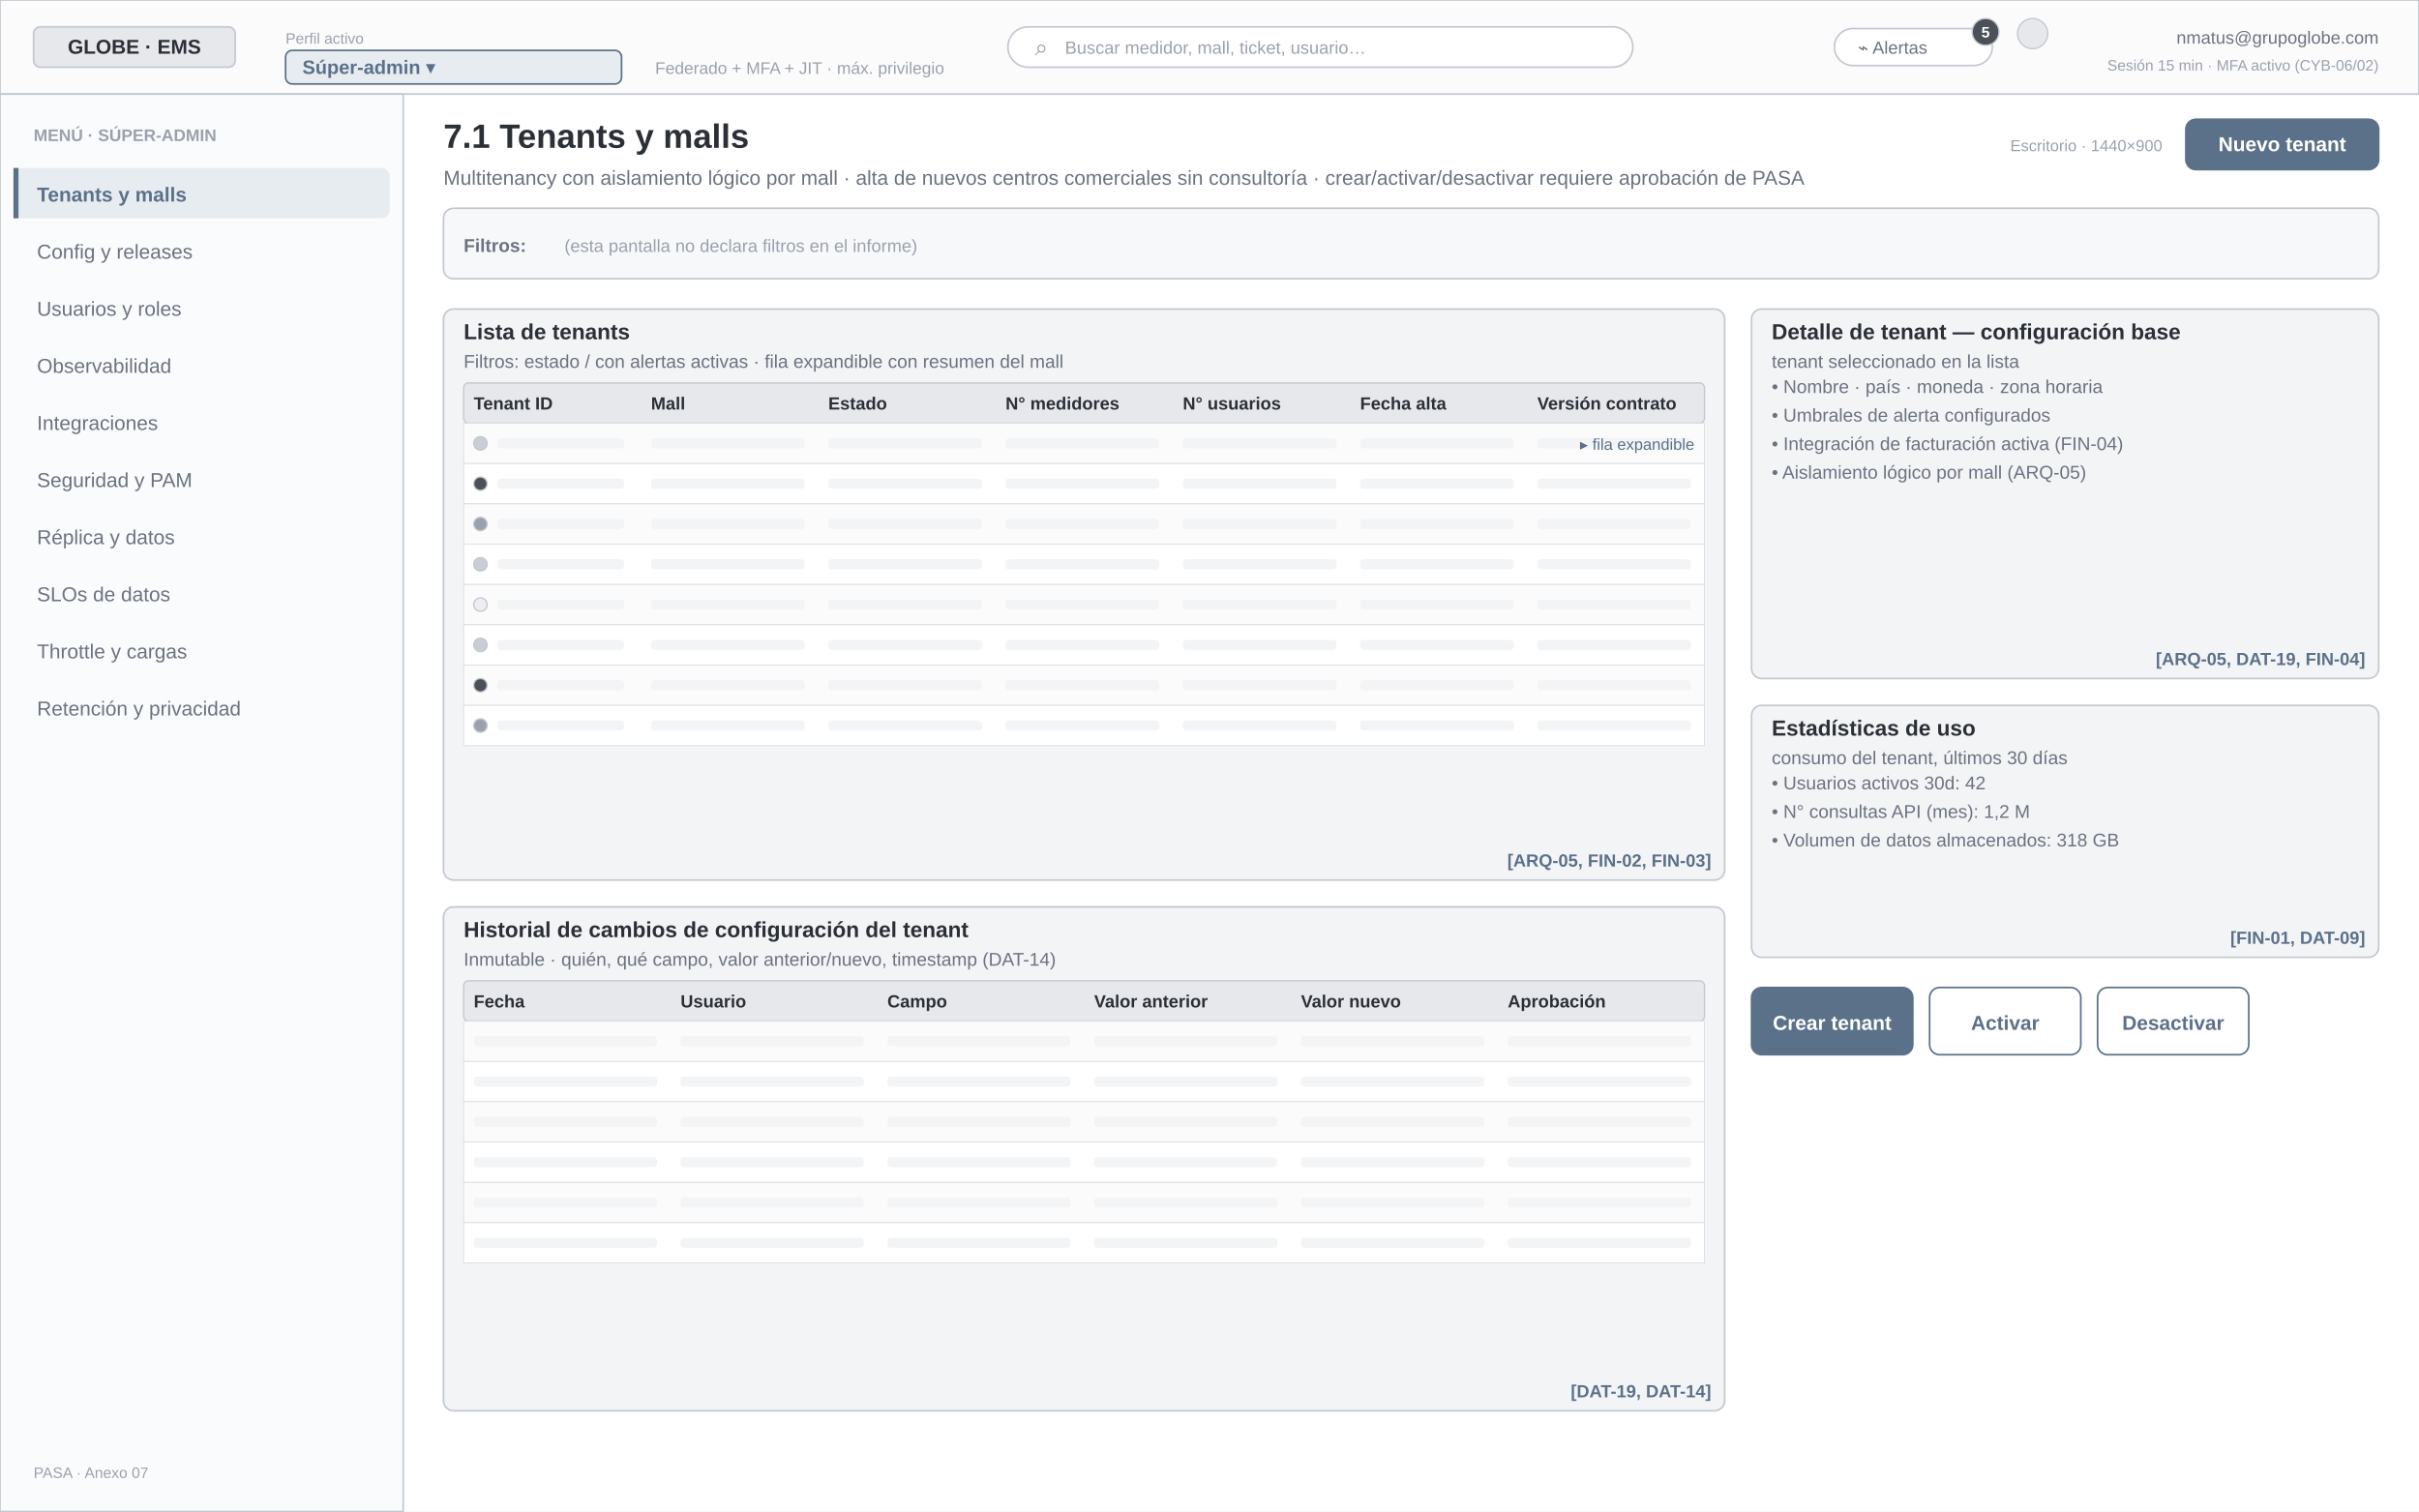
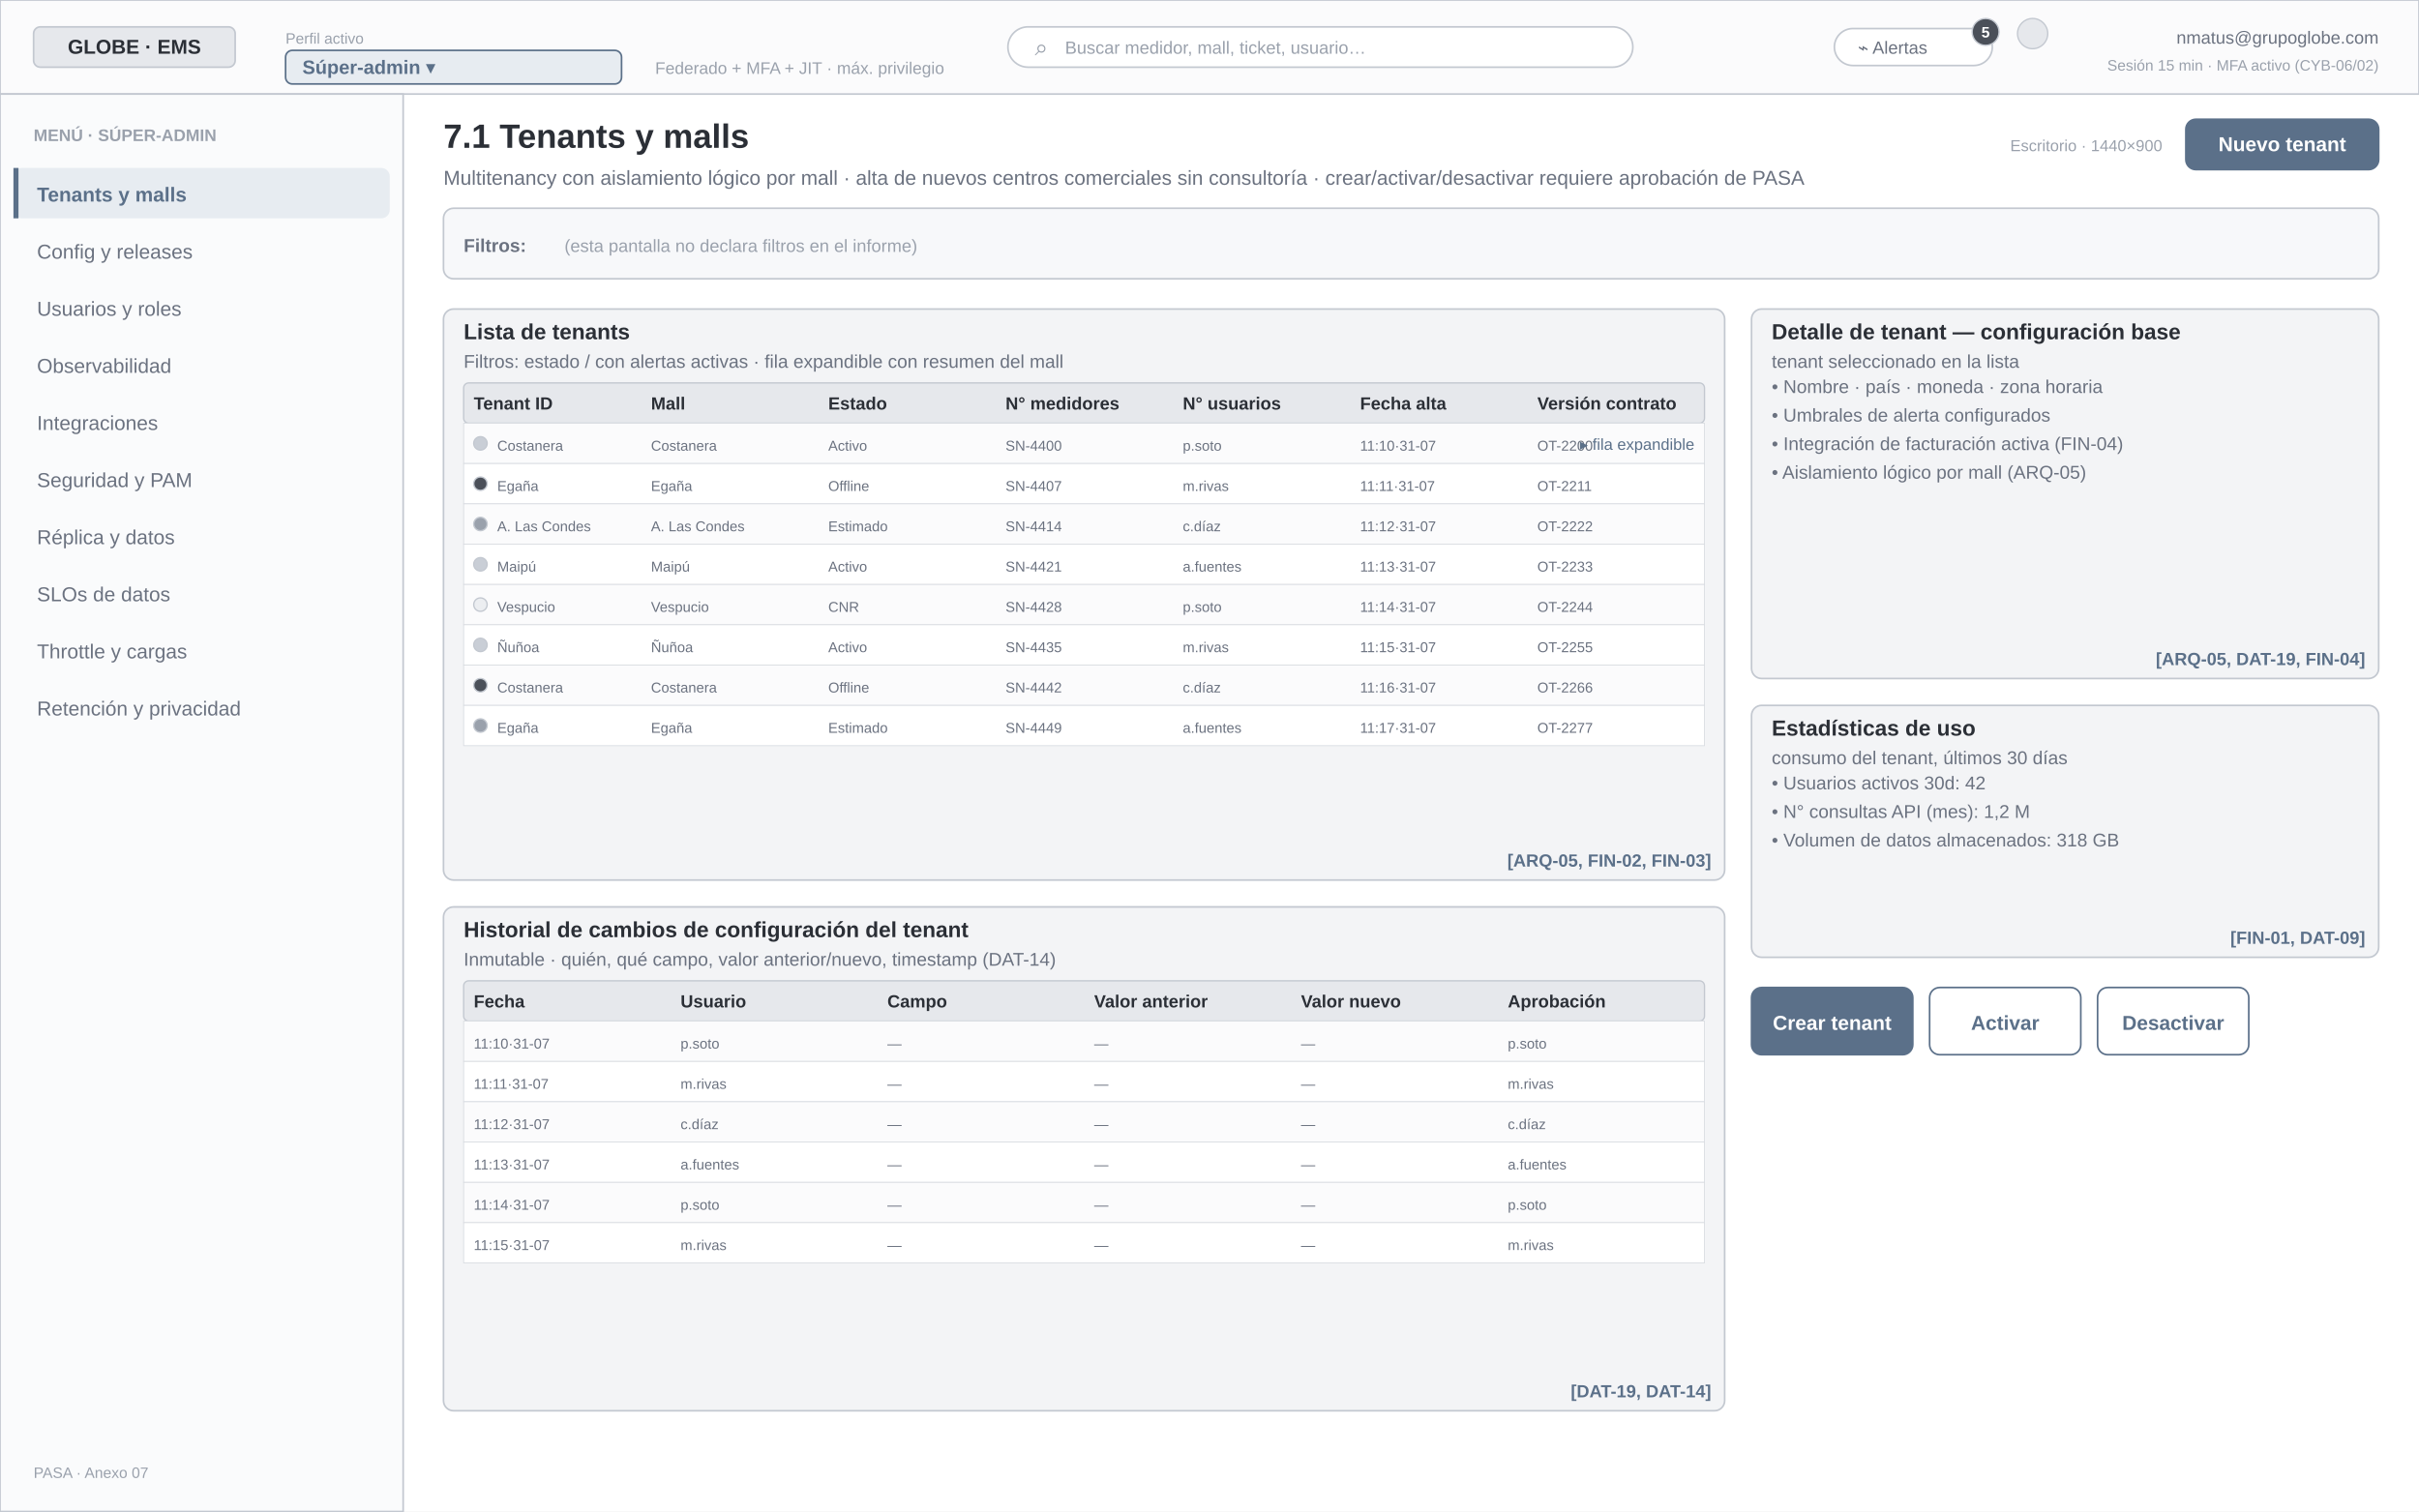
<svg xmlns="http://www.w3.org/2000/svg" viewBox="0 0 1440 900" width="1440" height="900" font-family="'Segoe UI', 'Helvetica Neue', Arial, sans-serif">
  <rect x="0" y="0" width="1440" height="900" rx="0" fill="#ffffff" stroke="none" stroke-width="1" />
  <rect x="0" y="0" width="1440" height="56" rx="0" fill="#fbfbfc" stroke="#c3c8d0" stroke-width="1" />
  <rect x="20" y="16" width="120" height="24" rx="4" fill="#e6e8ec" stroke="#c3c8d0" stroke-width="1" />
  <text x="80" y="32" font-family="'Segoe UI', 'Helvetica Neue', Arial, sans-serif" font-size="12" fill="#2b2f36" font-weight="700" text-anchor="middle">GLOBE · EMS</text>
  <text x="170" y="26" font-family="'Segoe UI', 'Helvetica Neue', Arial, sans-serif" font-size="9" fill="#9aa1ac" font-weight="normal" text-anchor="start">Perfil activo</text>
  <rect x="170" y="30" width="200" height="20" rx="4" fill="#e7ecf1" stroke="#5b7089" stroke-width="1" />
  <text x="180" y="44" font-family="'Segoe UI', 'Helvetica Neue', Arial, sans-serif" font-size="11.5" fill="#5b7089" font-weight="600" text-anchor="start">Súper-admin  ▾</text>
  <text x="390" y="44" font-family="'Segoe UI', 'Helvetica Neue', Arial, sans-serif" font-size="10" fill="#9aa1ac" font-weight="normal" text-anchor="start">Federado + MFA + JIT · máx. privilegio</text>
  <rect x="600" y="16" width="372" height="24" rx="12" fill="#ffffff" stroke="#c3c8d0" stroke-width="1" />
  <text x="616" y="33" font-family="'Segoe UI', 'Helvetica Neue', Arial, sans-serif" font-size="14" fill="#9aa1ac" font-weight="normal" text-anchor="start">⌕</text>
  <text x="634" y="32" font-family="'Segoe UI', 'Helvetica Neue', Arial, sans-serif" font-size="10.5" fill="#9aa1ac" font-weight="normal" text-anchor="start">Buscar medidor, mall, ticket, usuario…</text>
  <rect x="1092" y="17" width="94" height="22" rx="11" fill="#ffffff" stroke="#c3c8d0" stroke-width="1" />
  <text x="1106" y="32" font-family="'Segoe UI', 'Helvetica Neue', Arial, sans-serif" font-size="10.5" fill="#6b7280" font-weight="normal" text-anchor="start">⌁ Alertas</text>
  <circle cx="1182" cy="19" r="8" fill="#4b5059" stroke="#c3c8d0" stroke-width="0.8" />
  <text x="1182" y="22.3" font-family="'Segoe UI', 'Helvetica Neue', Arial, sans-serif" font-size="9" fill="#ffffff" font-weight="700" text-anchor="middle">5</text>
  <circle cx="1210" cy="20" r="9" fill="#e6e8ec" stroke="#c3c8d0" stroke-width="0.8" />
  <text x="1416" y="26" font-family="'Segoe UI', 'Helvetica Neue', Arial, sans-serif" font-size="10.5" fill="#6b7280" font-weight="normal" text-anchor="end">nmatus@grupoglobe.com</text>
  <text x="1416" y="42" font-family="'Segoe UI', 'Helvetica Neue', Arial, sans-serif" font-size="9" fill="#9aa1ac" font-weight="normal" text-anchor="end">Sesión 15 min · MFA activo (CYB-06/02)</text>
  <rect x="0" y="56" width="240" height="844" rx="0" fill="#fafbfc" stroke="#c3c8d0" stroke-width="1" />
  <text x="20" y="84" font-family="'Segoe UI', 'Helvetica Neue', Arial, sans-serif" font-size="10" fill="#9aa1ac" font-weight="700" text-anchor="start">MENÚ · SÚPER-ADMIN</text>
  <rect x="8" y="100" width="224" height="30" rx="5" fill="#e7ecf1" stroke="none" stroke-width="1" />
  <rect x="8" y="100" width="3" height="30" rx="0" fill="#5b7089" stroke="none" stroke-width="1" />
  <text x="22" y="120" font-family="'Segoe UI', 'Helvetica Neue', Arial, sans-serif" font-size="12" fill="#5b7089" font-weight="700" text-anchor="start">Tenants y malls</text>
  <text x="22" y="154" font-family="'Segoe UI', 'Helvetica Neue', Arial, sans-serif" font-size="12" fill="#6b7280" font-weight="normal" text-anchor="start">Config y releases</text>
  <text x="22" y="188" font-family="'Segoe UI', 'Helvetica Neue', Arial, sans-serif" font-size="12" fill="#6b7280" font-weight="normal" text-anchor="start">Usuarios y roles</text>
  <text x="22" y="222" font-family="'Segoe UI', 'Helvetica Neue', Arial, sans-serif" font-size="12" fill="#6b7280" font-weight="normal" text-anchor="start">Observabilidad</text>
  <text x="22" y="256" font-family="'Segoe UI', 'Helvetica Neue', Arial, sans-serif" font-size="12" fill="#6b7280" font-weight="normal" text-anchor="start">Integraciones</text>
  <text x="22" y="290" font-family="'Segoe UI', 'Helvetica Neue', Arial, sans-serif" font-size="12" fill="#6b7280" font-weight="normal" text-anchor="start">Seguridad y PAM</text>
  <text x="22" y="324" font-family="'Segoe UI', 'Helvetica Neue', Arial, sans-serif" font-size="12" fill="#6b7280" font-weight="normal" text-anchor="start">Réplica y datos</text>
  <text x="22" y="358" font-family="'Segoe UI', 'Helvetica Neue', Arial, sans-serif" font-size="12" fill="#6b7280" font-weight="normal" text-anchor="start">SLOs de datos</text>
  <text x="22" y="392" font-family="'Segoe UI', 'Helvetica Neue', Arial, sans-serif" font-size="12" fill="#6b7280" font-weight="normal" text-anchor="start">Throttle y cargas</text>
  <text x="22" y="426" font-family="'Segoe UI', 'Helvetica Neue', Arial, sans-serif" font-size="12" fill="#6b7280" font-weight="normal" text-anchor="start">Retención y privacidad</text>
  <text x="20" y="880" font-family="'Segoe UI', 'Helvetica Neue', Arial, sans-serif" font-size="9" fill="#9aa1ac" font-weight="normal" text-anchor="start">PASA · Anexo 07</text>
  <text x="264" y="88" font-family="'Segoe UI', 'Helvetica Neue', Arial, sans-serif" font-size="20" fill="#2b2f36" font-weight="700" text-anchor="start">7.1  Tenants y malls</text>
  <rect x="1301.2" y="71" width="114.8" height="30" rx="6" fill="#5b7089" stroke="#5b7089" stroke-width="1" />
  <text x="1358.6" y="90" font-family="'Segoe UI', 'Helvetica Neue', Arial, sans-serif" font-size="12" fill="#ffffff" font-weight="700" text-anchor="middle">Nuevo tenant</text>
  <text x="1287.2" y="90" font-family="'Segoe UI', 'Helvetica Neue', Arial, sans-serif" font-size="9.5" fill="#9aa1ac" font-weight="normal" text-anchor="end">Escritorio · 1440×900</text>
  <text x="264" y="110" font-family="'Segoe UI', 'Helvetica Neue', Arial, sans-serif" font-size="12" fill="#6b7280" font-weight="normal" text-anchor="start">Multitenancy con aislamiento lógico por mall · alta de nuevos centros comerciales sin consultoría · crear/activar/desactivar requiere aprobación de PASA</text>
  <rect x="264" y="124" width="1152" height="42" rx="6" fill="#f7f8fa" stroke="#c3c8d0" stroke-width="1" />
  <text x="276" y="150" font-family="'Segoe UI', 'Helvetica Neue', Arial, sans-serif" font-size="11" fill="#6b7280" font-weight="700" text-anchor="start">Filtros:</text>
  <text x="336" y="150" font-family="'Segoe UI', 'Helvetica Neue', Arial, sans-serif" font-size="10.5" fill="#9aa1ac" font-weight="normal" text-anchor="start">(esta pantalla no declara filtros en el informe)</text>
  <rect x="264.0" y="184" width="762.667" height="340" rx="6" fill="#f3f4f6" stroke="#c3c8d0" stroke-width="1" />
  <text x="276.0" y="202" font-family="'Segoe UI', 'Helvetica Neue', Arial, sans-serif" font-size="13" fill="#2b2f36" font-weight="700" text-anchor="start">Lista de tenants</text>
  <text x="276.0" y="219" font-family="'Segoe UI', 'Helvetica Neue', Arial, sans-serif" font-size="11" fill="#6b7280" font-weight="normal" text-anchor="start">Filtros: estado / con alertas activas · fila expandible con resumen del mall</text>
  <rect x="276.0" y="228" width="738.667" height="24" rx="3" fill="#e6e8ec" stroke="#c3c8d0" stroke-width="0.8" />
  <text x="282.0" y="243.84" font-family="'Segoe UI', 'Helvetica Neue', Arial, sans-serif" font-size="10.5" fill="#2b2f36" font-weight="700" text-anchor="start">Tenant ID</text>
  <text x="387.524" y="243.84" font-family="'Segoe UI', 'Helvetica Neue', Arial, sans-serif" font-size="10.5" fill="#2b2f36" font-weight="700" text-anchor="start">Mall</text>
  <text x="493.048" y="243.84" font-family="'Segoe UI', 'Helvetica Neue', Arial, sans-serif" font-size="10.5" fill="#2b2f36" font-weight="700" text-anchor="start">Estado</text>
  <text x="598.571" y="243.84" font-family="'Segoe UI', 'Helvetica Neue', Arial, sans-serif" font-size="10.5" fill="#2b2f36" font-weight="700" text-anchor="start">N° medidores</text>
  <text x="704.095" y="243.84" font-family="'Segoe UI', 'Helvetica Neue', Arial, sans-serif" font-size="10.5" fill="#2b2f36" font-weight="700" text-anchor="start">N° usuarios</text>
  <text x="809.619" y="243.84" font-family="'Segoe UI', 'Helvetica Neue', Arial, sans-serif" font-size="10.5" fill="#2b2f36" font-weight="700" text-anchor="start">Fecha alta</text>
  <text x="915.143" y="243.84" font-family="'Segoe UI', 'Helvetica Neue', Arial, sans-serif" font-size="10.5" fill="#2b2f36" font-weight="700" text-anchor="start">Versión contrato</text>
  <rect x="276.0" y="252" width="738.667" height="24" rx="0" fill="#fbfbfc" stroke="#d9dce1" stroke-width="0.5" />
  <circle cx="286.0" cy="264.0" r="4" fill="#c9ced6" stroke="#c3c8d0" stroke-width="0.8" />
-   <rect x="296.0" y="261.0" width="75.524" height="6" rx="2" fill="#f3f4f6" stroke="none" stroke-width="1" />
-   <rect x="387.524" y="261.0" width="91.524" height="6" rx="2" fill="#f3f4f6" stroke="none" stroke-width="1" />
-   <rect x="493.048" y="261.0" width="91.524" height="6" rx="2" fill="#f3f4f6" stroke="none" stroke-width="1" />
-   <rect x="598.571" y="261.0" width="91.524" height="6" rx="2" fill="#f3f4f6" stroke="none" stroke-width="1" />
-   <rect x="704.095" y="261.0" width="91.524" height="6" rx="2" fill="#f3f4f6" stroke="none" stroke-width="1" />
-   <rect x="809.619" y="261.0" width="91.524" height="6" rx="2" fill="#f3f4f6" stroke="none" stroke-width="1" />
-   <rect x="915.143" y="261.0" width="91.524" height="6" rx="2" fill="#f3f4f6" stroke="none" stroke-width="1" />
+   <text x="296.0" y="268.32" font-family="'Segoe UI', 'Helvetica Neue', Arial, sans-serif" font-size="8.5" fill="#6b7280" font-weight="normal" text-anchor="start">Costanera</text>
+   <text x="387.524" y="268.32" font-family="'Segoe UI', 'Helvetica Neue', Arial, sans-serif" font-size="8.5" fill="#6b7280" font-weight="normal" text-anchor="start">Costanera</text>
+   <text x="493.048" y="268.32" font-family="'Segoe UI', 'Helvetica Neue', Arial, sans-serif" font-size="8.5" fill="#6b7280" font-weight="normal" text-anchor="start">Activo</text>
+   <text x="598.571" y="268.32" font-family="'Segoe UI', 'Helvetica Neue', Arial, sans-serif" font-size="8.5" fill="#6b7280" font-weight="normal" text-anchor="start">SN-4400</text>
+   <text x="704.095" y="268.32" font-family="'Segoe UI', 'Helvetica Neue', Arial, sans-serif" font-size="8.5" fill="#6b7280" font-weight="normal" text-anchor="start">p.soto</text>
+   <text x="809.619" y="268.32" font-family="'Segoe UI', 'Helvetica Neue', Arial, sans-serif" font-size="8.5" fill="#6b7280" font-weight="normal" text-anchor="start">11:10·31-07</text>
+   <text x="915.143" y="268.32" font-family="'Segoe UI', 'Helvetica Neue', Arial, sans-serif" font-size="8.5" fill="#6b7280" font-weight="normal" text-anchor="start">OT-2200</text>
  <rect x="276.0" y="276" width="738.667" height="24" rx="0" fill="#ffffff" stroke="#d9dce1" stroke-width="0.5" />
  <circle cx="286.0" cy="288.0" r="4" fill="#4b5059" stroke="#c3c8d0" stroke-width="0.8" />
-   <rect x="296.0" y="285.0" width="75.524" height="6" rx="2" fill="#f3f4f6" stroke="none" stroke-width="1" />
-   <rect x="387.524" y="285.0" width="91.524" height="6" rx="2" fill="#f3f4f6" stroke="none" stroke-width="1" />
-   <rect x="493.048" y="285.0" width="91.524" height="6" rx="2" fill="#f3f4f6" stroke="none" stroke-width="1" />
-   <rect x="598.571" y="285.0" width="91.524" height="6" rx="2" fill="#f3f4f6" stroke="none" stroke-width="1" />
-   <rect x="704.095" y="285.0" width="91.524" height="6" rx="2" fill="#f3f4f6" stroke="none" stroke-width="1" />
-   <rect x="809.619" y="285.0" width="91.524" height="6" rx="2" fill="#f3f4f6" stroke="none" stroke-width="1" />
-   <rect x="915.143" y="285.0" width="91.524" height="6" rx="2" fill="#f3f4f6" stroke="none" stroke-width="1" />
+   <text x="296.0" y="292.32" font-family="'Segoe UI', 'Helvetica Neue', Arial, sans-serif" font-size="8.5" fill="#6b7280" font-weight="normal" text-anchor="start">Egaña</text>
+   <text x="387.524" y="292.32" font-family="'Segoe UI', 'Helvetica Neue', Arial, sans-serif" font-size="8.5" fill="#6b7280" font-weight="normal" text-anchor="start">Egaña</text>
+   <text x="493.048" y="292.32" font-family="'Segoe UI', 'Helvetica Neue', Arial, sans-serif" font-size="8.5" fill="#6b7280" font-weight="normal" text-anchor="start">Offline</text>
+   <text x="598.571" y="292.32" font-family="'Segoe UI', 'Helvetica Neue', Arial, sans-serif" font-size="8.5" fill="#6b7280" font-weight="normal" text-anchor="start">SN-4407</text>
+   <text x="704.095" y="292.32" font-family="'Segoe UI', 'Helvetica Neue', Arial, sans-serif" font-size="8.5" fill="#6b7280" font-weight="normal" text-anchor="start">m.rivas</text>
+   <text x="809.619" y="292.32" font-family="'Segoe UI', 'Helvetica Neue', Arial, sans-serif" font-size="8.5" fill="#6b7280" font-weight="normal" text-anchor="start">11:11·31-07</text>
+   <text x="915.143" y="292.32" font-family="'Segoe UI', 'Helvetica Neue', Arial, sans-serif" font-size="8.5" fill="#6b7280" font-weight="normal" text-anchor="start">OT-2211</text>
  <rect x="276.0" y="300" width="738.667" height="24" rx="0" fill="#fbfbfc" stroke="#d9dce1" stroke-width="0.5" />
  <circle cx="286.0" cy="312.0" r="4" fill="#9aa1ac" stroke="#c3c8d0" stroke-width="0.8" />
-   <rect x="296.0" y="309.0" width="75.524" height="6" rx="2" fill="#f3f4f6" stroke="none" stroke-width="1" />
-   <rect x="387.524" y="309.0" width="91.524" height="6" rx="2" fill="#f3f4f6" stroke="none" stroke-width="1" />
-   <rect x="493.048" y="309.0" width="91.524" height="6" rx="2" fill="#f3f4f6" stroke="none" stroke-width="1" />
-   <rect x="598.571" y="309.0" width="91.524" height="6" rx="2" fill="#f3f4f6" stroke="none" stroke-width="1" />
-   <rect x="704.095" y="309.0" width="91.524" height="6" rx="2" fill="#f3f4f6" stroke="none" stroke-width="1" />
-   <rect x="809.619" y="309.0" width="91.524" height="6" rx="2" fill="#f3f4f6" stroke="none" stroke-width="1" />
-   <rect x="915.143" y="309.0" width="91.524" height="6" rx="2" fill="#f3f4f6" stroke="none" stroke-width="1" />
+   <text x="296.0" y="316.32" font-family="'Segoe UI', 'Helvetica Neue', Arial, sans-serif" font-size="8.5" fill="#6b7280" font-weight="normal" text-anchor="start">A. Las Condes</text>
+   <text x="387.524" y="316.32" font-family="'Segoe UI', 'Helvetica Neue', Arial, sans-serif" font-size="8.5" fill="#6b7280" font-weight="normal" text-anchor="start">A. Las Condes</text>
+   <text x="493.048" y="316.32" font-family="'Segoe UI', 'Helvetica Neue', Arial, sans-serif" font-size="8.5" fill="#6b7280" font-weight="normal" text-anchor="start">Estimado</text>
+   <text x="598.571" y="316.32" font-family="'Segoe UI', 'Helvetica Neue', Arial, sans-serif" font-size="8.5" fill="#6b7280" font-weight="normal" text-anchor="start">SN-4414</text>
+   <text x="704.095" y="316.32" font-family="'Segoe UI', 'Helvetica Neue', Arial, sans-serif" font-size="8.5" fill="#6b7280" font-weight="normal" text-anchor="start">c.díaz</text>
+   <text x="809.619" y="316.32" font-family="'Segoe UI', 'Helvetica Neue', Arial, sans-serif" font-size="8.5" fill="#6b7280" font-weight="normal" text-anchor="start">11:12·31-07</text>
+   <text x="915.143" y="316.32" font-family="'Segoe UI', 'Helvetica Neue', Arial, sans-serif" font-size="8.5" fill="#6b7280" font-weight="normal" text-anchor="start">OT-2222</text>
  <rect x="276.0" y="324" width="738.667" height="24" rx="0" fill="#ffffff" stroke="#d9dce1" stroke-width="0.5" />
  <circle cx="286.0" cy="336.0" r="4" fill="#c9ced6" stroke="#c3c8d0" stroke-width="0.8" />
-   <rect x="296.0" y="333.0" width="75.524" height="6" rx="2" fill="#f3f4f6" stroke="none" stroke-width="1" />
-   <rect x="387.524" y="333.0" width="91.524" height="6" rx="2" fill="#f3f4f6" stroke="none" stroke-width="1" />
-   <rect x="493.048" y="333.0" width="91.524" height="6" rx="2" fill="#f3f4f6" stroke="none" stroke-width="1" />
-   <rect x="598.571" y="333.0" width="91.524" height="6" rx="2" fill="#f3f4f6" stroke="none" stroke-width="1" />
-   <rect x="704.095" y="333.0" width="91.524" height="6" rx="2" fill="#f3f4f6" stroke="none" stroke-width="1" />
-   <rect x="809.619" y="333.0" width="91.524" height="6" rx="2" fill="#f3f4f6" stroke="none" stroke-width="1" />
-   <rect x="915.143" y="333.0" width="91.524" height="6" rx="2" fill="#f3f4f6" stroke="none" stroke-width="1" />
+   <text x="296.0" y="340.32" font-family="'Segoe UI', 'Helvetica Neue', Arial, sans-serif" font-size="8.5" fill="#6b7280" font-weight="normal" text-anchor="start">Maipú</text>
+   <text x="387.524" y="340.32" font-family="'Segoe UI', 'Helvetica Neue', Arial, sans-serif" font-size="8.5" fill="#6b7280" font-weight="normal" text-anchor="start">Maipú</text>
+   <text x="493.048" y="340.32" font-family="'Segoe UI', 'Helvetica Neue', Arial, sans-serif" font-size="8.5" fill="#6b7280" font-weight="normal" text-anchor="start">Activo</text>
+   <text x="598.571" y="340.32" font-family="'Segoe UI', 'Helvetica Neue', Arial, sans-serif" font-size="8.5" fill="#6b7280" font-weight="normal" text-anchor="start">SN-4421</text>
+   <text x="704.095" y="340.32" font-family="'Segoe UI', 'Helvetica Neue', Arial, sans-serif" font-size="8.5" fill="#6b7280" font-weight="normal" text-anchor="start">a.fuentes</text>
+   <text x="809.619" y="340.32" font-family="'Segoe UI', 'Helvetica Neue', Arial, sans-serif" font-size="8.5" fill="#6b7280" font-weight="normal" text-anchor="start">11:13·31-07</text>
+   <text x="915.143" y="340.32" font-family="'Segoe UI', 'Helvetica Neue', Arial, sans-serif" font-size="8.5" fill="#6b7280" font-weight="normal" text-anchor="start">OT-2233</text>
  <rect x="276.0" y="348" width="738.667" height="24" rx="0" fill="#fbfbfc" stroke="#d9dce1" stroke-width="0.5" />
  <circle cx="286.0" cy="360.0" r="4" fill="#eceef1" stroke="#c3c8d0" stroke-width="0.8" />
-   <rect x="296.0" y="357.0" width="75.524" height="6" rx="2" fill="#f3f4f6" stroke="none" stroke-width="1" />
-   <rect x="387.524" y="357.0" width="91.524" height="6" rx="2" fill="#f3f4f6" stroke="none" stroke-width="1" />
-   <rect x="493.048" y="357.0" width="91.524" height="6" rx="2" fill="#f3f4f6" stroke="none" stroke-width="1" />
-   <rect x="598.571" y="357.0" width="91.524" height="6" rx="2" fill="#f3f4f6" stroke="none" stroke-width="1" />
-   <rect x="704.095" y="357.0" width="91.524" height="6" rx="2" fill="#f3f4f6" stroke="none" stroke-width="1" />
-   <rect x="809.619" y="357.0" width="91.524" height="6" rx="2" fill="#f3f4f6" stroke="none" stroke-width="1" />
-   <rect x="915.143" y="357.0" width="91.524" height="6" rx="2" fill="#f3f4f6" stroke="none" stroke-width="1" />
+   <text x="296.0" y="364.32" font-family="'Segoe UI', 'Helvetica Neue', Arial, sans-serif" font-size="8.5" fill="#6b7280" font-weight="normal" text-anchor="start">Vespucio</text>
+   <text x="387.524" y="364.32" font-family="'Segoe UI', 'Helvetica Neue', Arial, sans-serif" font-size="8.5" fill="#6b7280" font-weight="normal" text-anchor="start">Vespucio</text>
+   <text x="493.048" y="364.32" font-family="'Segoe UI', 'Helvetica Neue', Arial, sans-serif" font-size="8.5" fill="#6b7280" font-weight="normal" text-anchor="start">CNR</text>
+   <text x="598.571" y="364.32" font-family="'Segoe UI', 'Helvetica Neue', Arial, sans-serif" font-size="8.5" fill="#6b7280" font-weight="normal" text-anchor="start">SN-4428</text>
+   <text x="704.095" y="364.32" font-family="'Segoe UI', 'Helvetica Neue', Arial, sans-serif" font-size="8.5" fill="#6b7280" font-weight="normal" text-anchor="start">p.soto</text>
+   <text x="809.619" y="364.32" font-family="'Segoe UI', 'Helvetica Neue', Arial, sans-serif" font-size="8.5" fill="#6b7280" font-weight="normal" text-anchor="start">11:14·31-07</text>
+   <text x="915.143" y="364.32" font-family="'Segoe UI', 'Helvetica Neue', Arial, sans-serif" font-size="8.5" fill="#6b7280" font-weight="normal" text-anchor="start">OT-2244</text>
  <rect x="276.0" y="372" width="738.667" height="24" rx="0" fill="#ffffff" stroke="#d9dce1" stroke-width="0.5" />
  <circle cx="286.0" cy="384.0" r="4" fill="#c9ced6" stroke="#c3c8d0" stroke-width="0.8" />
-   <rect x="296.0" y="381.0" width="75.524" height="6" rx="2" fill="#f3f4f6" stroke="none" stroke-width="1" />
-   <rect x="387.524" y="381.0" width="91.524" height="6" rx="2" fill="#f3f4f6" stroke="none" stroke-width="1" />
-   <rect x="493.048" y="381.0" width="91.524" height="6" rx="2" fill="#f3f4f6" stroke="none" stroke-width="1" />
-   <rect x="598.571" y="381.0" width="91.524" height="6" rx="2" fill="#f3f4f6" stroke="none" stroke-width="1" />
-   <rect x="704.095" y="381.0" width="91.524" height="6" rx="2" fill="#f3f4f6" stroke="none" stroke-width="1" />
-   <rect x="809.619" y="381.0" width="91.524" height="6" rx="2" fill="#f3f4f6" stroke="none" stroke-width="1" />
-   <rect x="915.143" y="381.0" width="91.524" height="6" rx="2" fill="#f3f4f6" stroke="none" stroke-width="1" />
+   <text x="296.0" y="388.32" font-family="'Segoe UI', 'Helvetica Neue', Arial, sans-serif" font-size="8.5" fill="#6b7280" font-weight="normal" text-anchor="start">Ñuñoa</text>
+   <text x="387.524" y="388.32" font-family="'Segoe UI', 'Helvetica Neue', Arial, sans-serif" font-size="8.5" fill="#6b7280" font-weight="normal" text-anchor="start">Ñuñoa</text>
+   <text x="493.048" y="388.32" font-family="'Segoe UI', 'Helvetica Neue', Arial, sans-serif" font-size="8.5" fill="#6b7280" font-weight="normal" text-anchor="start">Activo</text>
+   <text x="598.571" y="388.32" font-family="'Segoe UI', 'Helvetica Neue', Arial, sans-serif" font-size="8.5" fill="#6b7280" font-weight="normal" text-anchor="start">SN-4435</text>
+   <text x="704.095" y="388.32" font-family="'Segoe UI', 'Helvetica Neue', Arial, sans-serif" font-size="8.5" fill="#6b7280" font-weight="normal" text-anchor="start">m.rivas</text>
+   <text x="809.619" y="388.32" font-family="'Segoe UI', 'Helvetica Neue', Arial, sans-serif" font-size="8.5" fill="#6b7280" font-weight="normal" text-anchor="start">11:15·31-07</text>
+   <text x="915.143" y="388.32" font-family="'Segoe UI', 'Helvetica Neue', Arial, sans-serif" font-size="8.5" fill="#6b7280" font-weight="normal" text-anchor="start">OT-2255</text>
  <rect x="276.0" y="396" width="738.667" height="24" rx="0" fill="#fbfbfc" stroke="#d9dce1" stroke-width="0.5" />
  <circle cx="286.0" cy="408.0" r="4" fill="#4b5059" stroke="#c3c8d0" stroke-width="0.8" />
-   <rect x="296.0" y="405.0" width="75.524" height="6" rx="2" fill="#f3f4f6" stroke="none" stroke-width="1" />
-   <rect x="387.524" y="405.0" width="91.524" height="6" rx="2" fill="#f3f4f6" stroke="none" stroke-width="1" />
-   <rect x="493.048" y="405.0" width="91.524" height="6" rx="2" fill="#f3f4f6" stroke="none" stroke-width="1" />
-   <rect x="598.571" y="405.0" width="91.524" height="6" rx="2" fill="#f3f4f6" stroke="none" stroke-width="1" />
-   <rect x="704.095" y="405.0" width="91.524" height="6" rx="2" fill="#f3f4f6" stroke="none" stroke-width="1" />
-   <rect x="809.619" y="405.0" width="91.524" height="6" rx="2" fill="#f3f4f6" stroke="none" stroke-width="1" />
-   <rect x="915.143" y="405.0" width="91.524" height="6" rx="2" fill="#f3f4f6" stroke="none" stroke-width="1" />
+   <text x="296.0" y="412.32" font-family="'Segoe UI', 'Helvetica Neue', Arial, sans-serif" font-size="8.5" fill="#6b7280" font-weight="normal" text-anchor="start">Costanera</text>
+   <text x="387.524" y="412.32" font-family="'Segoe UI', 'Helvetica Neue', Arial, sans-serif" font-size="8.5" fill="#6b7280" font-weight="normal" text-anchor="start">Costanera</text>
+   <text x="493.048" y="412.32" font-family="'Segoe UI', 'Helvetica Neue', Arial, sans-serif" font-size="8.5" fill="#6b7280" font-weight="normal" text-anchor="start">Offline</text>
+   <text x="598.571" y="412.32" font-family="'Segoe UI', 'Helvetica Neue', Arial, sans-serif" font-size="8.5" fill="#6b7280" font-weight="normal" text-anchor="start">SN-4442</text>
+   <text x="704.095" y="412.32" font-family="'Segoe UI', 'Helvetica Neue', Arial, sans-serif" font-size="8.5" fill="#6b7280" font-weight="normal" text-anchor="start">c.díaz</text>
+   <text x="809.619" y="412.32" font-family="'Segoe UI', 'Helvetica Neue', Arial, sans-serif" font-size="8.5" fill="#6b7280" font-weight="normal" text-anchor="start">11:16·31-07</text>
+   <text x="915.143" y="412.32" font-family="'Segoe UI', 'Helvetica Neue', Arial, sans-serif" font-size="8.5" fill="#6b7280" font-weight="normal" text-anchor="start">OT-2266</text>
  <rect x="276.0" y="420" width="738.667" height="24" rx="0" fill="#ffffff" stroke="#d9dce1" stroke-width="0.5" />
  <circle cx="286.0" cy="432.0" r="4" fill="#9aa1ac" stroke="#c3c8d0" stroke-width="0.8" />
-   <rect x="296.0" y="429.0" width="75.524" height="6" rx="2" fill="#f3f4f6" stroke="none" stroke-width="1" />
-   <rect x="387.524" y="429.0" width="91.524" height="6" rx="2" fill="#f3f4f6" stroke="none" stroke-width="1" />
-   <rect x="493.048" y="429.0" width="91.524" height="6" rx="2" fill="#f3f4f6" stroke="none" stroke-width="1" />
-   <rect x="598.571" y="429.0" width="91.524" height="6" rx="2" fill="#f3f4f6" stroke="none" stroke-width="1" />
-   <rect x="704.095" y="429.0" width="91.524" height="6" rx="2" fill="#f3f4f6" stroke="none" stroke-width="1" />
-   <rect x="809.619" y="429.0" width="91.524" height="6" rx="2" fill="#f3f4f6" stroke="none" stroke-width="1" />
-   <rect x="915.143" y="429.0" width="91.524" height="6" rx="2" fill="#f3f4f6" stroke="none" stroke-width="1" />
+   <text x="296.0" y="436.32" font-family="'Segoe UI', 'Helvetica Neue', Arial, sans-serif" font-size="8.5" fill="#6b7280" font-weight="normal" text-anchor="start">Egaña</text>
+   <text x="387.524" y="436.32" font-family="'Segoe UI', 'Helvetica Neue', Arial, sans-serif" font-size="8.5" fill="#6b7280" font-weight="normal" text-anchor="start">Egaña</text>
+   <text x="493.048" y="436.32" font-family="'Segoe UI', 'Helvetica Neue', Arial, sans-serif" font-size="8.5" fill="#6b7280" font-weight="normal" text-anchor="start">Estimado</text>
+   <text x="598.571" y="436.32" font-family="'Segoe UI', 'Helvetica Neue', Arial, sans-serif" font-size="8.5" fill="#6b7280" font-weight="normal" text-anchor="start">SN-4449</text>
+   <text x="704.095" y="436.32" font-family="'Segoe UI', 'Helvetica Neue', Arial, sans-serif" font-size="8.5" fill="#6b7280" font-weight="normal" text-anchor="start">a.fuentes</text>
+   <text x="809.619" y="436.32" font-family="'Segoe UI', 'Helvetica Neue', Arial, sans-serif" font-size="8.5" fill="#6b7280" font-weight="normal" text-anchor="start">11:17·31-07</text>
+   <text x="915.143" y="436.32" font-family="'Segoe UI', 'Helvetica Neue', Arial, sans-serif" font-size="8.5" fill="#6b7280" font-weight="normal" text-anchor="start">OT-2277</text>
  <text x="1008.667" y="267.84" font-family="'Segoe UI', 'Helvetica Neue', Arial, sans-serif" font-size="9.5" fill="#5b7089" font-weight="normal" text-anchor="end">▸ fila expandible</text>
  <text x="1018.667" y="516" font-family="'Segoe UI', 'Helvetica Neue', Arial, sans-serif" font-size="10.5" fill="#5b7089" font-weight="600" text-anchor="end">[ARQ-05, FIN-02, FIN-03]</text>
  <rect x="264.0" y="540" width="762.667" height="300" rx="6" fill="#f3f4f6" stroke="#c3c8d0" stroke-width="1" />
  <text x="276.0" y="558" font-family="'Segoe UI', 'Helvetica Neue', Arial, sans-serif" font-size="13" fill="#2b2f36" font-weight="700" text-anchor="start">Historial de cambios de configuración del tenant</text>
  <text x="276.0" y="575" font-family="'Segoe UI', 'Helvetica Neue', Arial, sans-serif" font-size="11" fill="#6b7280" font-weight="normal" text-anchor="start">Inmutable · quién, qué campo, valor anterior/nuevo, timestamp (DAT-14)</text>
  <rect x="276.0" y="584" width="738.667" height="24" rx="3" fill="#e6e8ec" stroke="#c3c8d0" stroke-width="0.8" />
  <text x="282.0" y="599.84" font-family="'Segoe UI', 'Helvetica Neue', Arial, sans-serif" font-size="10.5" fill="#2b2f36" font-weight="700" text-anchor="start">Fecha</text>
  <text x="405.111" y="599.84" font-family="'Segoe UI', 'Helvetica Neue', Arial, sans-serif" font-size="10.5" fill="#2b2f36" font-weight="700" text-anchor="start">Usuario</text>
  <text x="528.222" y="599.84" font-family="'Segoe UI', 'Helvetica Neue', Arial, sans-serif" font-size="10.5" fill="#2b2f36" font-weight="700" text-anchor="start">Campo</text>
  <text x="651.333" y="599.84" font-family="'Segoe UI', 'Helvetica Neue', Arial, sans-serif" font-size="10.5" fill="#2b2f36" font-weight="700" text-anchor="start">Valor anterior</text>
  <text x="774.444" y="599.84" font-family="'Segoe UI', 'Helvetica Neue', Arial, sans-serif" font-size="10.5" fill="#2b2f36" font-weight="700" text-anchor="start">Valor nuevo</text>
  <text x="897.556" y="599.84" font-family="'Segoe UI', 'Helvetica Neue', Arial, sans-serif" font-size="10.5" fill="#2b2f36" font-weight="700" text-anchor="start">Aprobación</text>
  <rect x="276.0" y="608" width="738.667" height="24" rx="0" fill="#fbfbfc" stroke="#d9dce1" stroke-width="0.5" />
-   <rect x="282.0" y="617.0" width="109.111" height="6" rx="2" fill="#f3f4f6" stroke="none" stroke-width="1" />
-   <rect x="405.111" y="617.0" width="109.111" height="6" rx="2" fill="#f3f4f6" stroke="none" stroke-width="1" />
-   <rect x="528.222" y="617.0" width="109.111" height="6" rx="2" fill="#f3f4f6" stroke="none" stroke-width="1" />
-   <rect x="651.333" y="617.0" width="109.111" height="6" rx="2" fill="#f3f4f6" stroke="none" stroke-width="1" />
-   <rect x="774.444" y="617.0" width="109.111" height="6" rx="2" fill="#f3f4f6" stroke="none" stroke-width="1" />
-   <rect x="897.556" y="617.0" width="109.111" height="6" rx="2" fill="#f3f4f6" stroke="none" stroke-width="1" />
+   <text x="282.0" y="624.32" font-family="'Segoe UI', 'Helvetica Neue', Arial, sans-serif" font-size="8.5" fill="#6b7280" font-weight="normal" text-anchor="start">11:10·31-07</text>
+   <text x="405.111" y="624.32" font-family="'Segoe UI', 'Helvetica Neue', Arial, sans-serif" font-size="8.5" fill="#6b7280" font-weight="normal" text-anchor="start">p.soto</text>
+   <text x="528.222" y="624.32" font-family="'Segoe UI', 'Helvetica Neue', Arial, sans-serif" font-size="8.5" fill="#6b7280" font-weight="normal" text-anchor="start">—</text>
+   <text x="651.333" y="624.32" font-family="'Segoe UI', 'Helvetica Neue', Arial, sans-serif" font-size="8.5" fill="#6b7280" font-weight="normal" text-anchor="start">—</text>
+   <text x="774.444" y="624.32" font-family="'Segoe UI', 'Helvetica Neue', Arial, sans-serif" font-size="8.5" fill="#6b7280" font-weight="normal" text-anchor="start">—</text>
+   <text x="897.556" y="624.32" font-family="'Segoe UI', 'Helvetica Neue', Arial, sans-serif" font-size="8.5" fill="#6b7280" font-weight="normal" text-anchor="start">p.soto</text>
  <rect x="276.0" y="632" width="738.667" height="24" rx="0" fill="#ffffff" stroke="#d9dce1" stroke-width="0.5" />
-   <rect x="282.0" y="641.0" width="109.111" height="6" rx="2" fill="#f3f4f6" stroke="none" stroke-width="1" />
-   <rect x="405.111" y="641.0" width="109.111" height="6" rx="2" fill="#f3f4f6" stroke="none" stroke-width="1" />
-   <rect x="528.222" y="641.0" width="109.111" height="6" rx="2" fill="#f3f4f6" stroke="none" stroke-width="1" />
-   <rect x="651.333" y="641.0" width="109.111" height="6" rx="2" fill="#f3f4f6" stroke="none" stroke-width="1" />
-   <rect x="774.444" y="641.0" width="109.111" height="6" rx="2" fill="#f3f4f6" stroke="none" stroke-width="1" />
-   <rect x="897.556" y="641.0" width="109.111" height="6" rx="2" fill="#f3f4f6" stroke="none" stroke-width="1" />
+   <text x="282.0" y="648.32" font-family="'Segoe UI', 'Helvetica Neue', Arial, sans-serif" font-size="8.5" fill="#6b7280" font-weight="normal" text-anchor="start">11:11·31-07</text>
+   <text x="405.111" y="648.32" font-family="'Segoe UI', 'Helvetica Neue', Arial, sans-serif" font-size="8.5" fill="#6b7280" font-weight="normal" text-anchor="start">m.rivas</text>
+   <text x="528.222" y="648.32" font-family="'Segoe UI', 'Helvetica Neue', Arial, sans-serif" font-size="8.5" fill="#6b7280" font-weight="normal" text-anchor="start">—</text>
+   <text x="651.333" y="648.32" font-family="'Segoe UI', 'Helvetica Neue', Arial, sans-serif" font-size="8.5" fill="#6b7280" font-weight="normal" text-anchor="start">—</text>
+   <text x="774.444" y="648.32" font-family="'Segoe UI', 'Helvetica Neue', Arial, sans-serif" font-size="8.5" fill="#6b7280" font-weight="normal" text-anchor="start">—</text>
+   <text x="897.556" y="648.32" font-family="'Segoe UI', 'Helvetica Neue', Arial, sans-serif" font-size="8.5" fill="#6b7280" font-weight="normal" text-anchor="start">m.rivas</text>
  <rect x="276.0" y="656" width="738.667" height="24" rx="0" fill="#fbfbfc" stroke="#d9dce1" stroke-width="0.5" />
-   <rect x="282.0" y="665.0" width="109.111" height="6" rx="2" fill="#f3f4f6" stroke="none" stroke-width="1" />
-   <rect x="405.111" y="665.0" width="109.111" height="6" rx="2" fill="#f3f4f6" stroke="none" stroke-width="1" />
-   <rect x="528.222" y="665.0" width="109.111" height="6" rx="2" fill="#f3f4f6" stroke="none" stroke-width="1" />
-   <rect x="651.333" y="665.0" width="109.111" height="6" rx="2" fill="#f3f4f6" stroke="none" stroke-width="1" />
-   <rect x="774.444" y="665.0" width="109.111" height="6" rx="2" fill="#f3f4f6" stroke="none" stroke-width="1" />
-   <rect x="897.556" y="665.0" width="109.111" height="6" rx="2" fill="#f3f4f6" stroke="none" stroke-width="1" />
+   <text x="282.0" y="672.32" font-family="'Segoe UI', 'Helvetica Neue', Arial, sans-serif" font-size="8.5" fill="#6b7280" font-weight="normal" text-anchor="start">11:12·31-07</text>
+   <text x="405.111" y="672.32" font-family="'Segoe UI', 'Helvetica Neue', Arial, sans-serif" font-size="8.5" fill="#6b7280" font-weight="normal" text-anchor="start">c.díaz</text>
+   <text x="528.222" y="672.32" font-family="'Segoe UI', 'Helvetica Neue', Arial, sans-serif" font-size="8.5" fill="#6b7280" font-weight="normal" text-anchor="start">—</text>
+   <text x="651.333" y="672.32" font-family="'Segoe UI', 'Helvetica Neue', Arial, sans-serif" font-size="8.5" fill="#6b7280" font-weight="normal" text-anchor="start">—</text>
+   <text x="774.444" y="672.32" font-family="'Segoe UI', 'Helvetica Neue', Arial, sans-serif" font-size="8.5" fill="#6b7280" font-weight="normal" text-anchor="start">—</text>
+   <text x="897.556" y="672.32" font-family="'Segoe UI', 'Helvetica Neue', Arial, sans-serif" font-size="8.5" fill="#6b7280" font-weight="normal" text-anchor="start">c.díaz</text>
  <rect x="276.0" y="680" width="738.667" height="24" rx="0" fill="#ffffff" stroke="#d9dce1" stroke-width="0.5" />
-   <rect x="282.0" y="689.0" width="109.111" height="6" rx="2" fill="#f3f4f6" stroke="none" stroke-width="1" />
-   <rect x="405.111" y="689.0" width="109.111" height="6" rx="2" fill="#f3f4f6" stroke="none" stroke-width="1" />
-   <rect x="528.222" y="689.0" width="109.111" height="6" rx="2" fill="#f3f4f6" stroke="none" stroke-width="1" />
-   <rect x="651.333" y="689.0" width="109.111" height="6" rx="2" fill="#f3f4f6" stroke="none" stroke-width="1" />
-   <rect x="774.444" y="689.0" width="109.111" height="6" rx="2" fill="#f3f4f6" stroke="none" stroke-width="1" />
-   <rect x="897.556" y="689.0" width="109.111" height="6" rx="2" fill="#f3f4f6" stroke="none" stroke-width="1" />
+   <text x="282.0" y="696.32" font-family="'Segoe UI', 'Helvetica Neue', Arial, sans-serif" font-size="8.5" fill="#6b7280" font-weight="normal" text-anchor="start">11:13·31-07</text>
+   <text x="405.111" y="696.32" font-family="'Segoe UI', 'Helvetica Neue', Arial, sans-serif" font-size="8.5" fill="#6b7280" font-weight="normal" text-anchor="start">a.fuentes</text>
+   <text x="528.222" y="696.32" font-family="'Segoe UI', 'Helvetica Neue', Arial, sans-serif" font-size="8.5" fill="#6b7280" font-weight="normal" text-anchor="start">—</text>
+   <text x="651.333" y="696.32" font-family="'Segoe UI', 'Helvetica Neue', Arial, sans-serif" font-size="8.5" fill="#6b7280" font-weight="normal" text-anchor="start">—</text>
+   <text x="774.444" y="696.32" font-family="'Segoe UI', 'Helvetica Neue', Arial, sans-serif" font-size="8.5" fill="#6b7280" font-weight="normal" text-anchor="start">—</text>
+   <text x="897.556" y="696.32" font-family="'Segoe UI', 'Helvetica Neue', Arial, sans-serif" font-size="8.5" fill="#6b7280" font-weight="normal" text-anchor="start">a.fuentes</text>
  <rect x="276.0" y="704" width="738.667" height="24" rx="0" fill="#fbfbfc" stroke="#d9dce1" stroke-width="0.5" />
-   <rect x="282.0" y="713.0" width="109.111" height="6" rx="2" fill="#f3f4f6" stroke="none" stroke-width="1" />
-   <rect x="405.111" y="713.0" width="109.111" height="6" rx="2" fill="#f3f4f6" stroke="none" stroke-width="1" />
-   <rect x="528.222" y="713.0" width="109.111" height="6" rx="2" fill="#f3f4f6" stroke="none" stroke-width="1" />
-   <rect x="651.333" y="713.0" width="109.111" height="6" rx="2" fill="#f3f4f6" stroke="none" stroke-width="1" />
-   <rect x="774.444" y="713.0" width="109.111" height="6" rx="2" fill="#f3f4f6" stroke="none" stroke-width="1" />
-   <rect x="897.556" y="713.0" width="109.111" height="6" rx="2" fill="#f3f4f6" stroke="none" stroke-width="1" />
+   <text x="282.0" y="720.32" font-family="'Segoe UI', 'Helvetica Neue', Arial, sans-serif" font-size="8.5" fill="#6b7280" font-weight="normal" text-anchor="start">11:14·31-07</text>
+   <text x="405.111" y="720.32" font-family="'Segoe UI', 'Helvetica Neue', Arial, sans-serif" font-size="8.5" fill="#6b7280" font-weight="normal" text-anchor="start">p.soto</text>
+   <text x="528.222" y="720.32" font-family="'Segoe UI', 'Helvetica Neue', Arial, sans-serif" font-size="8.5" fill="#6b7280" font-weight="normal" text-anchor="start">—</text>
+   <text x="651.333" y="720.32" font-family="'Segoe UI', 'Helvetica Neue', Arial, sans-serif" font-size="8.5" fill="#6b7280" font-weight="normal" text-anchor="start">—</text>
+   <text x="774.444" y="720.32" font-family="'Segoe UI', 'Helvetica Neue', Arial, sans-serif" font-size="8.5" fill="#6b7280" font-weight="normal" text-anchor="start">—</text>
+   <text x="897.556" y="720.32" font-family="'Segoe UI', 'Helvetica Neue', Arial, sans-serif" font-size="8.5" fill="#6b7280" font-weight="normal" text-anchor="start">p.soto</text>
  <rect x="276.0" y="728" width="738.667" height="24" rx="0" fill="#ffffff" stroke="#d9dce1" stroke-width="0.5" />
-   <rect x="282.0" y="737.0" width="109.111" height="6" rx="2" fill="#f3f4f6" stroke="none" stroke-width="1" />
-   <rect x="405.111" y="737.0" width="109.111" height="6" rx="2" fill="#f3f4f6" stroke="none" stroke-width="1" />
-   <rect x="528.222" y="737.0" width="109.111" height="6" rx="2" fill="#f3f4f6" stroke="none" stroke-width="1" />
-   <rect x="651.333" y="737.0" width="109.111" height="6" rx="2" fill="#f3f4f6" stroke="none" stroke-width="1" />
-   <rect x="774.444" y="737.0" width="109.111" height="6" rx="2" fill="#f3f4f6" stroke="none" stroke-width="1" />
-   <rect x="897.556" y="737.0" width="109.111" height="6" rx="2" fill="#f3f4f6" stroke="none" stroke-width="1" />
+   <text x="282.0" y="744.32" font-family="'Segoe UI', 'Helvetica Neue', Arial, sans-serif" font-size="8.5" fill="#6b7280" font-weight="normal" text-anchor="start">11:15·31-07</text>
+   <text x="405.111" y="744.32" font-family="'Segoe UI', 'Helvetica Neue', Arial, sans-serif" font-size="8.5" fill="#6b7280" font-weight="normal" text-anchor="start">m.rivas</text>
+   <text x="528.222" y="744.32" font-family="'Segoe UI', 'Helvetica Neue', Arial, sans-serif" font-size="8.5" fill="#6b7280" font-weight="normal" text-anchor="start">—</text>
+   <text x="651.333" y="744.32" font-family="'Segoe UI', 'Helvetica Neue', Arial, sans-serif" font-size="8.5" fill="#6b7280" font-weight="normal" text-anchor="start">—</text>
+   <text x="774.444" y="744.32" font-family="'Segoe UI', 'Helvetica Neue', Arial, sans-serif" font-size="8.5" fill="#6b7280" font-weight="normal" text-anchor="start">—</text>
+   <text x="897.556" y="744.32" font-family="'Segoe UI', 'Helvetica Neue', Arial, sans-serif" font-size="8.5" fill="#6b7280" font-weight="normal" text-anchor="start">m.rivas</text>
  <text x="1018.667" y="832" font-family="'Segoe UI', 'Helvetica Neue', Arial, sans-serif" font-size="10.5" fill="#5b7089" font-weight="600" text-anchor="end">[DAT-19, DAT-14]</text>
  <rect x="1042.667" y="184" width="373.333" height="220" rx="6" fill="#f3f4f6" stroke="#c3c8d0" stroke-width="1" />
  <text x="1054.667" y="202" font-family="'Segoe UI', 'Helvetica Neue', Arial, sans-serif" font-size="13" fill="#2b2f36" font-weight="700" text-anchor="start">Detalle de tenant — configuración base</text>
  <text x="1054.667" y="219" font-family="'Segoe UI', 'Helvetica Neue', Arial, sans-serif" font-size="11" fill="#6b7280" font-weight="normal" text-anchor="start">tenant seleccionado en la lista</text>
  <text x="1054.667" y="234" font-family="'Segoe UI', 'Helvetica Neue', Arial, sans-serif" font-size="11" fill="#6b7280" font-weight="normal" text-anchor="start">• Nombre · país · moneda · zona horaria</text>
  <text x="1054.667" y="251" font-family="'Segoe UI', 'Helvetica Neue', Arial, sans-serif" font-size="11" fill="#6b7280" font-weight="normal" text-anchor="start">• Umbrales de alerta configurados</text>
  <text x="1054.667" y="268" font-family="'Segoe UI', 'Helvetica Neue', Arial, sans-serif" font-size="11" fill="#6b7280" font-weight="normal" text-anchor="start">• Integración de facturación activa (FIN-04)</text>
  <text x="1054.667" y="285" font-family="'Segoe UI', 'Helvetica Neue', Arial, sans-serif" font-size="11" fill="#6b7280" font-weight="normal" text-anchor="start">• Aislamiento lógico por mall (ARQ-05)</text>
  <text x="1408" y="396" font-family="'Segoe UI', 'Helvetica Neue', Arial, sans-serif" font-size="10.5" fill="#5b7089" font-weight="600" text-anchor="end">[ARQ-05, DAT-19, FIN-04]</text>
  <rect x="1042.667" y="420" width="373.333" height="150" rx="6" fill="#f3f4f6" stroke="#c3c8d0" stroke-width="1" />
  <text x="1054.667" y="438" font-family="'Segoe UI', 'Helvetica Neue', Arial, sans-serif" font-size="13" fill="#2b2f36" font-weight="700" text-anchor="start">Estadísticas de uso</text>
  <text x="1054.667" y="455" font-family="'Segoe UI', 'Helvetica Neue', Arial, sans-serif" font-size="11" fill="#6b7280" font-weight="normal" text-anchor="start">consumo del tenant, últimos 30 días</text>
  <text x="1054.667" y="470" font-family="'Segoe UI', 'Helvetica Neue', Arial, sans-serif" font-size="11" fill="#6b7280" font-weight="normal" text-anchor="start">• Usuarios activos 30d: 42</text>
  <text x="1054.667" y="487" font-family="'Segoe UI', 'Helvetica Neue', Arial, sans-serif" font-size="11" fill="#6b7280" font-weight="normal" text-anchor="start">• N° consultas API (mes): 1,2 M</text>
  <text x="1054.667" y="504" font-family="'Segoe UI', 'Helvetica Neue', Arial, sans-serif" font-size="11" fill="#6b7280" font-weight="normal" text-anchor="start">• Volumen de datos almacenados: 318 GB</text>
  <text x="1408" y="562" font-family="'Segoe UI', 'Helvetica Neue', Arial, sans-serif" font-size="10.5" fill="#5b7089" font-weight="600" text-anchor="end">[FIN-01, DAT-09]</text>
  <rect x="1042.667" y="588" width="96" height="40" rx="6" fill="#5b7089" stroke="#5b7089" stroke-width="1" />
  <text x="1090.667" y="613.2" font-family="'Segoe UI', 'Helvetica Neue', Arial, sans-serif" font-size="12" fill="#ffffff" font-weight="600" text-anchor="middle">Crear tenant</text>
  <rect x="1148.667" y="588" width="90" height="40" rx="6" fill="#ffffff" stroke="#5b7089" stroke-width="1" />
  <text x="1193.667" y="613.2" font-family="'Segoe UI', 'Helvetica Neue', Arial, sans-serif" font-size="12" fill="#5b7089" font-weight="600" text-anchor="middle">Activar</text>
  <rect x="1248.667" y="588" width="90" height="40" rx="6" fill="#ffffff" stroke="#5b7089" stroke-width="1" />
  <text x="1293.667" y="613.2" font-family="'Segoe UI', 'Helvetica Neue', Arial, sans-serif" font-size="12" fill="#5b7089" font-weight="600" text-anchor="middle">Desactivar</text>
</svg>
